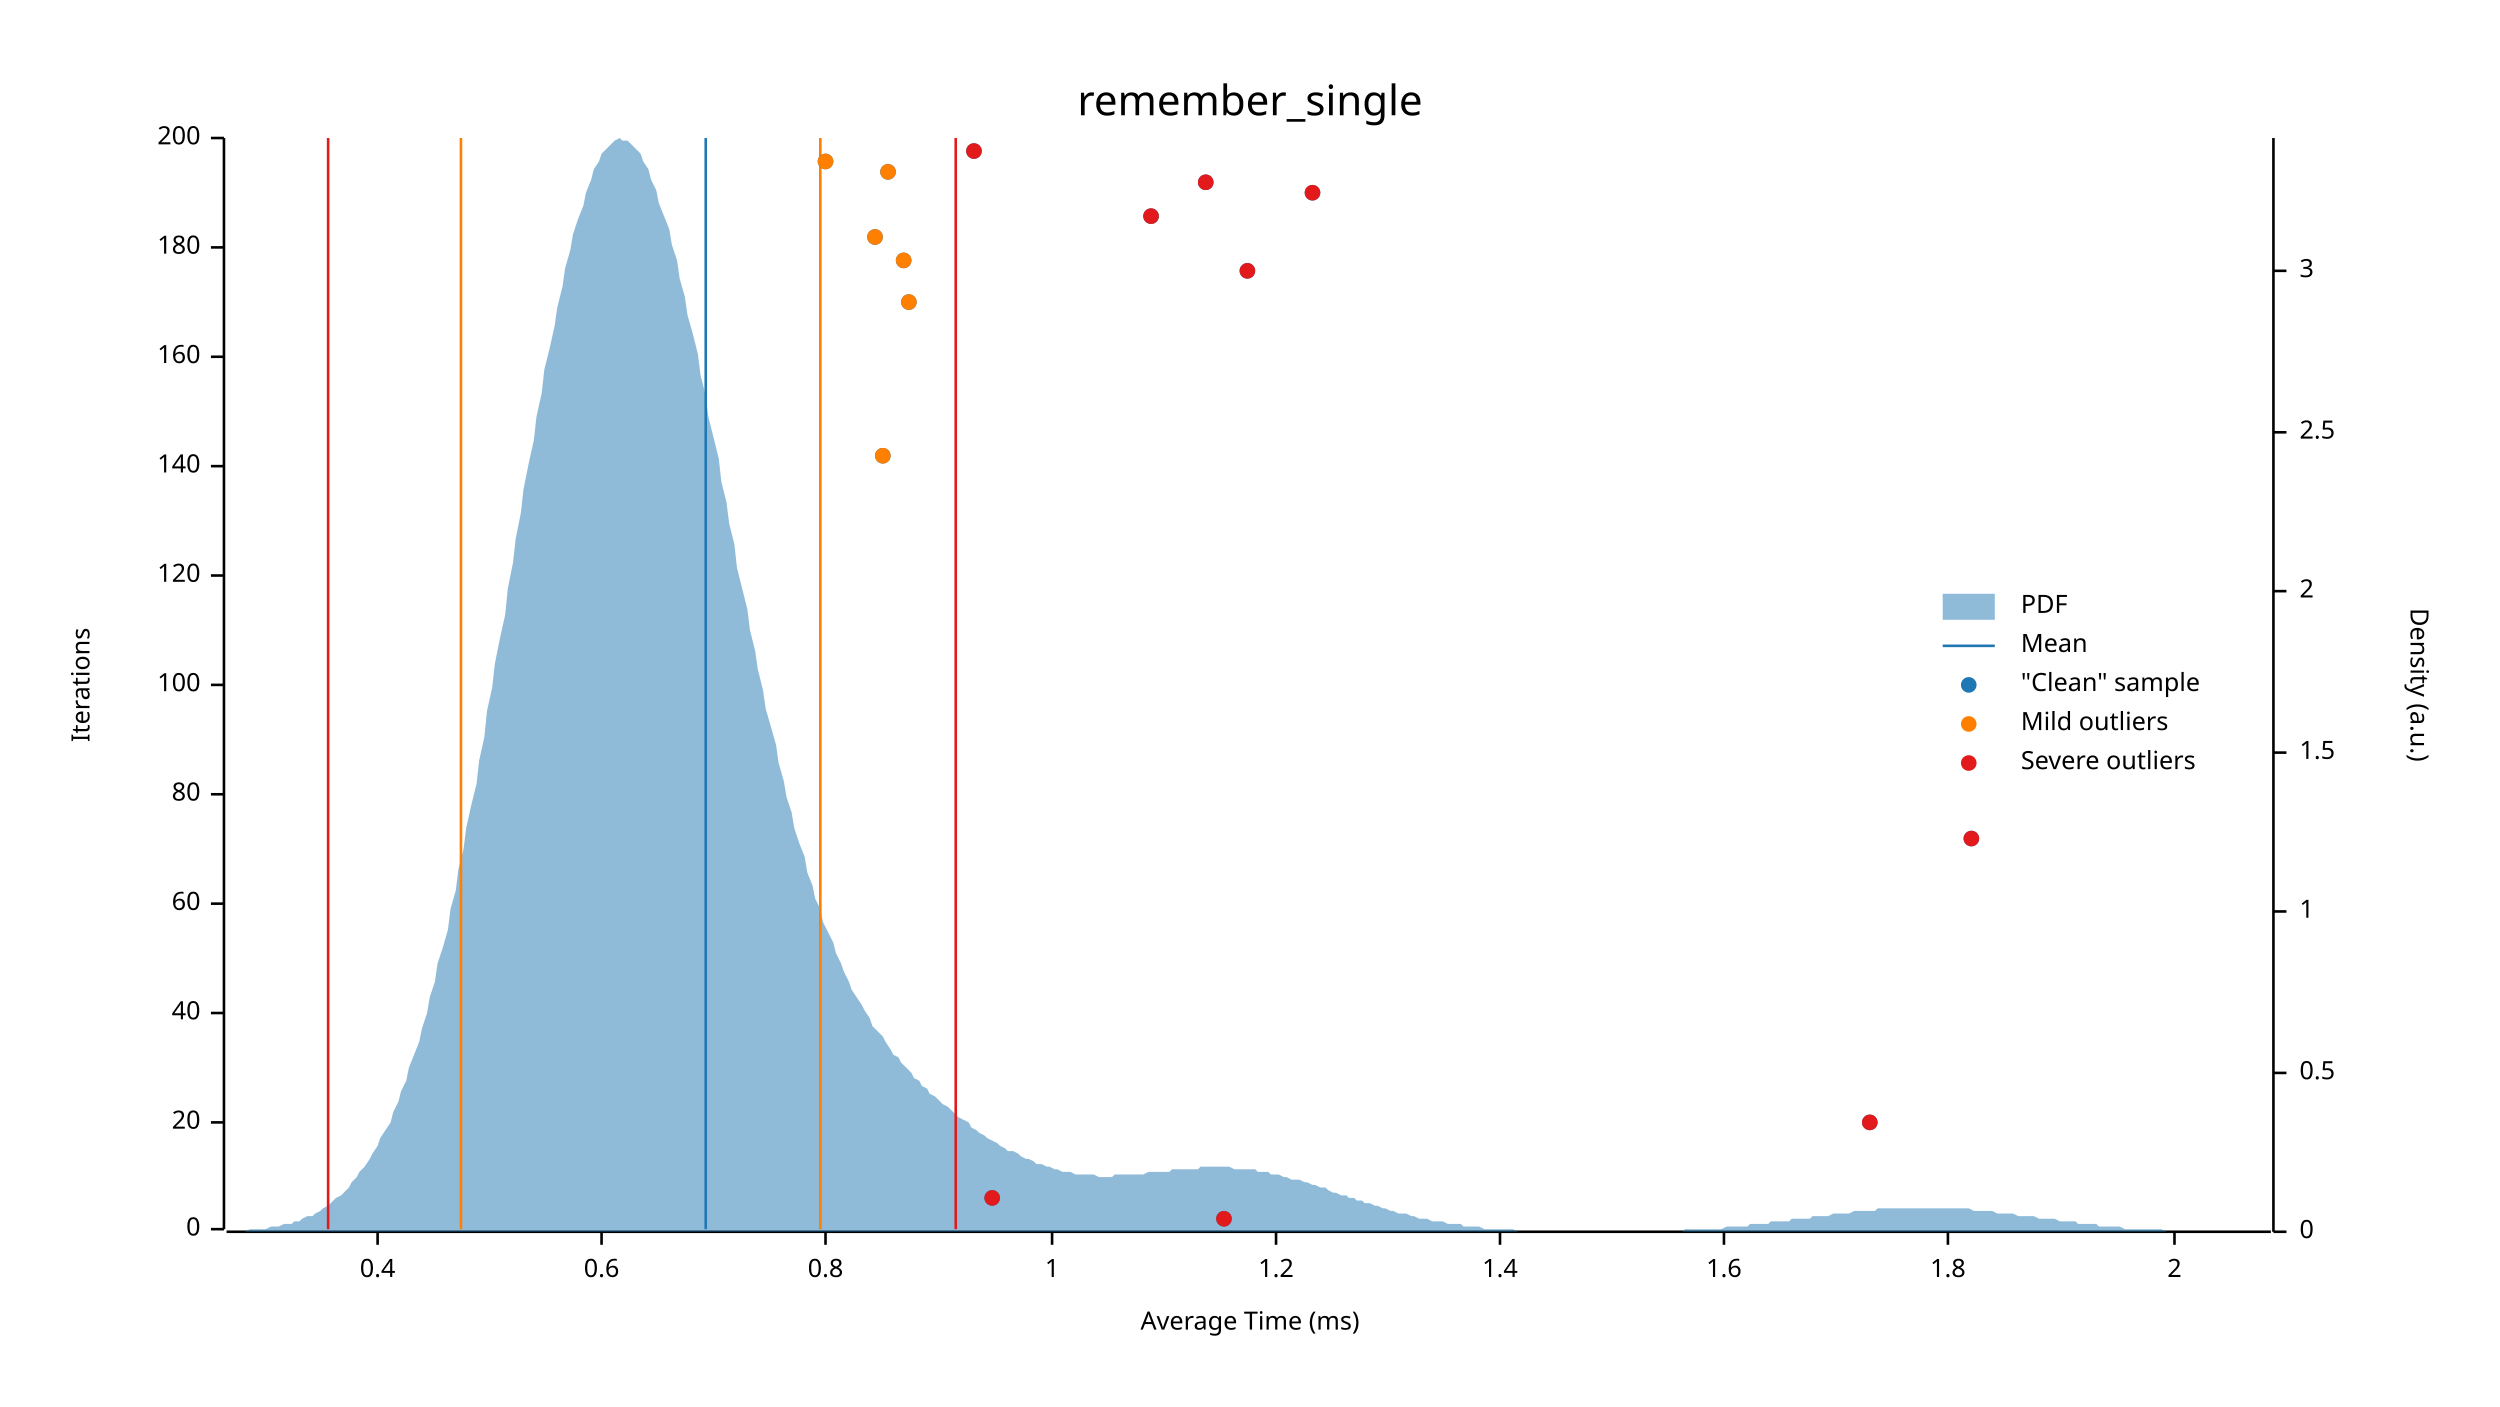
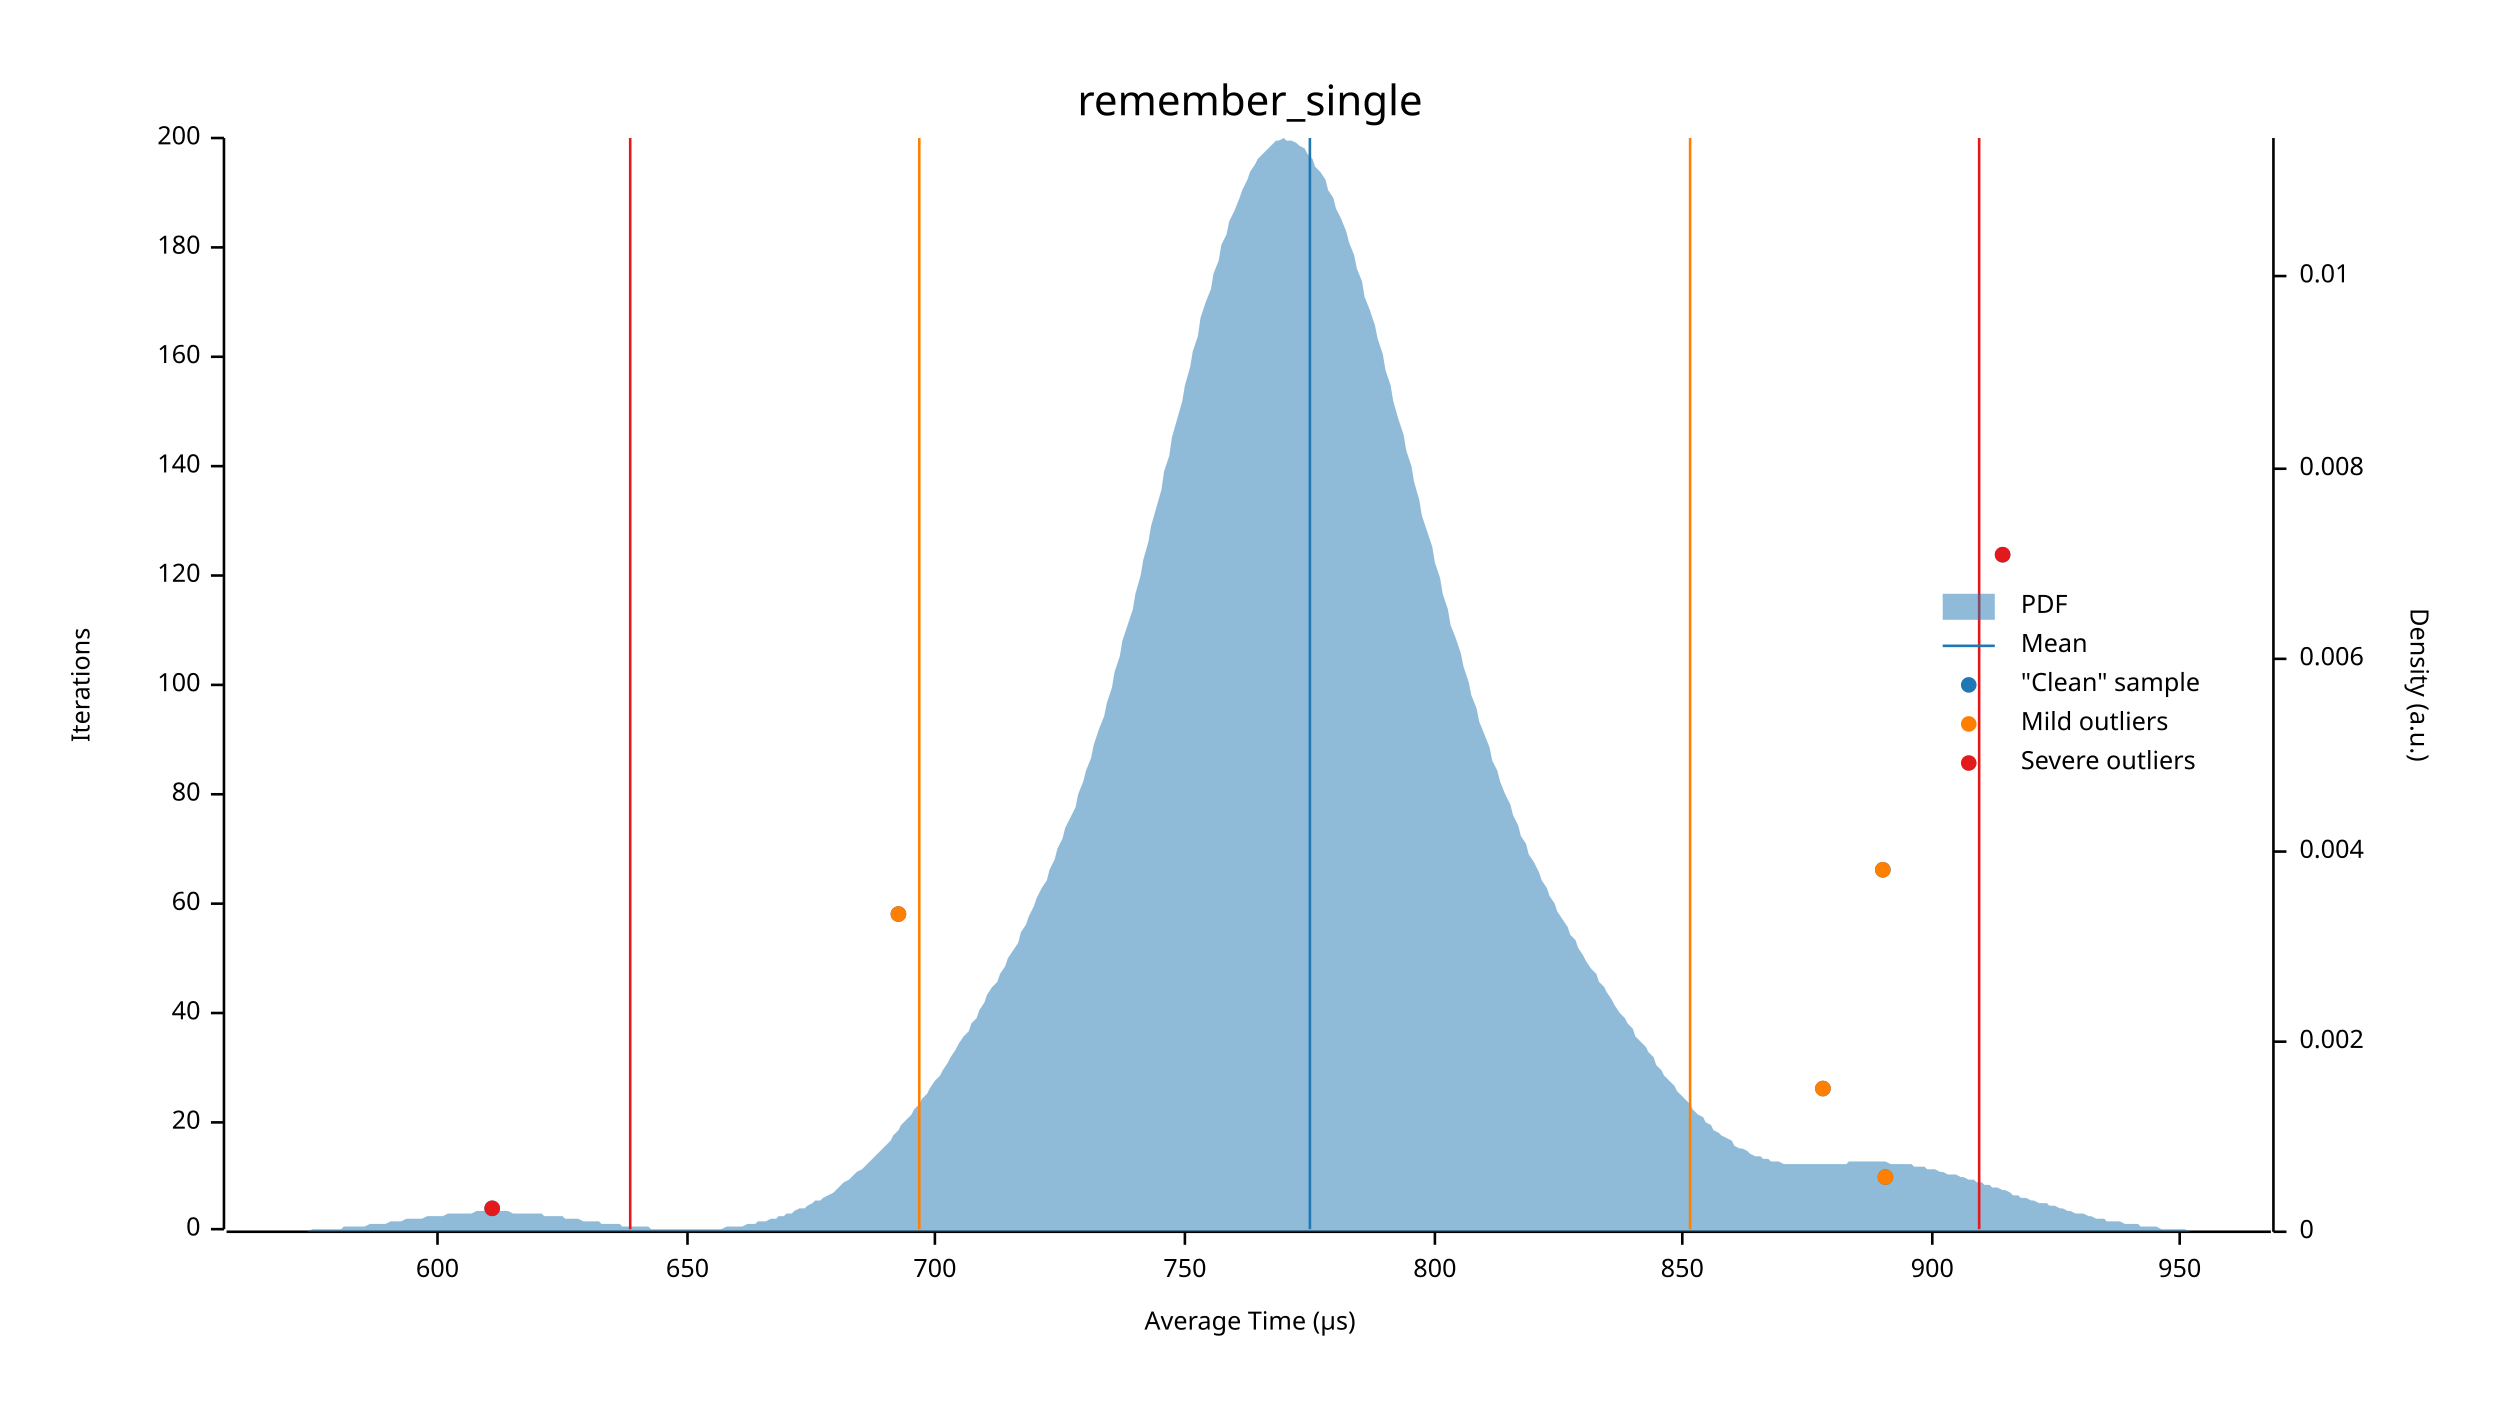
<svg xmlns="http://www.w3.org/2000/svg" width="960" height="540" viewBox="0 0 960 540">
  <text x="480" y="32" dy="0.76em" text-anchor="middle" font-family="sans-serif" font-size="16.129" opacity="1" fill="#000000">
remember_single
</text>
  <text x="27" y="263" dy="0.76em" text-anchor="middle" font-family="sans-serif" font-size="9.677" opacity="1" fill="#000000" transform="rotate(270, 27, 263)">
Iterations
</text>
  <text x="480" y="513" dy="-0.5ex" text-anchor="middle" font-family="sans-serif" font-size="9.677" opacity="1" fill="#000000">
- Average Time (ms)
+ Average Time (µs)
</text>
  <polyline fill="none" opacity="1" stroke="#000000" stroke-width="1" points="86,53 86,472 " />
  <text x="77" y="472" dy="0.5ex" text-anchor="end" font-family="sans-serif" font-size="9.677" opacity="1" fill="#000000">
0
</text>
  <polyline fill="none" opacity="1" stroke="#000000" stroke-width="1" points="81,472 86,472 " />
  <text x="77" y="431" dy="0.5ex" text-anchor="end" font-family="sans-serif" font-size="9.677" opacity="1" fill="#000000">
20
</text>
  <polyline fill="none" opacity="1" stroke="#000000" stroke-width="1" points="81,431 86,431 " />
  <text x="77" y="389" dy="0.5ex" text-anchor="end" font-family="sans-serif" font-size="9.677" opacity="1" fill="#000000">
40
</text>
  <polyline fill="none" opacity="1" stroke="#000000" stroke-width="1" points="81,389 86,389 " />
  <text x="77" y="347" dy="0.5ex" text-anchor="end" font-family="sans-serif" font-size="9.677" opacity="1" fill="#000000">
60
</text>
  <polyline fill="none" opacity="1" stroke="#000000" stroke-width="1" points="81,347 86,347 " />
  <text x="77" y="305" dy="0.5ex" text-anchor="end" font-family="sans-serif" font-size="9.677" opacity="1" fill="#000000">
80
</text>
  <polyline fill="none" opacity="1" stroke="#000000" stroke-width="1" points="81,305 86,305 " />
  <text x="77" y="263" dy="0.5ex" text-anchor="end" font-family="sans-serif" font-size="9.677" opacity="1" fill="#000000">
100
</text>
  <polyline fill="none" opacity="1" stroke="#000000" stroke-width="1" points="81,263 86,263 " />
  <text x="77" y="221" dy="0.5ex" text-anchor="end" font-family="sans-serif" font-size="9.677" opacity="1" fill="#000000">
120
</text>
  <polyline fill="none" opacity="1" stroke="#000000" stroke-width="1" points="81,221 86,221 " />
  <text x="77" y="179" dy="0.5ex" text-anchor="end" font-family="sans-serif" font-size="9.677" opacity="1" fill="#000000">
140
</text>
  <polyline fill="none" opacity="1" stroke="#000000" stroke-width="1" points="81,179 86,179 " />
  <text x="77" y="137" dy="0.5ex" text-anchor="end" font-family="sans-serif" font-size="9.677" opacity="1" fill="#000000">
160
</text>
  <polyline fill="none" opacity="1" stroke="#000000" stroke-width="1" points="81,137 86,137 " />
  <text x="77" y="95" dy="0.5ex" text-anchor="end" font-family="sans-serif" font-size="9.677" opacity="1" fill="#000000">
180
</text>
  <polyline fill="none" opacity="1" stroke="#000000" stroke-width="1" points="81,95 86,95 " />
  <text x="77" y="53" dy="0.5ex" text-anchor="end" font-family="sans-serif" font-size="9.677" opacity="1" fill="#000000">
200
</text>
  <polyline fill="none" opacity="1" stroke="#000000" stroke-width="1" points="81,53 86,53 " />
  <polyline fill="none" opacity="1" stroke="#000000" stroke-width="1" points="87,473 872,473 " />
-   <text x="145" y="483" dy="0.76em" text-anchor="middle" font-family="sans-serif" font-size="9.677" opacity="1" fill="#000000">
- 0.4
+   <text x="168" y="483" dy="0.76em" text-anchor="middle" font-family="sans-serif" font-size="9.677" opacity="1" fill="#000000">
+ 600
</text>
-   <polyline fill="none" opacity="1" stroke="#000000" stroke-width="1" points="145,473 145,478 " />
-   <text x="231" y="483" dy="0.76em" text-anchor="middle" font-family="sans-serif" font-size="9.677" opacity="1" fill="#000000">
- 0.6
+   <polyline fill="none" opacity="1" stroke="#000000" stroke-width="1" points="168,473 168,478 " />
+   <text x="264" y="483" dy="0.76em" text-anchor="middle" font-family="sans-serif" font-size="9.677" opacity="1" fill="#000000">
+ 650
</text>
-   <polyline fill="none" opacity="1" stroke="#000000" stroke-width="1" points="231,473 231,478 " />
-   <text x="317" y="483" dy="0.76em" text-anchor="middle" font-family="sans-serif" font-size="9.677" opacity="1" fill="#000000">
- 0.8
+   <polyline fill="none" opacity="1" stroke="#000000" stroke-width="1" points="264,473 264,478 " />
+   <text x="359" y="483" dy="0.76em" text-anchor="middle" font-family="sans-serif" font-size="9.677" opacity="1" fill="#000000">
+ 700
</text>
-   <polyline fill="none" opacity="1" stroke="#000000" stroke-width="1" points="317,473 317,478 " />
-   <text x="404" y="483" dy="0.76em" text-anchor="middle" font-family="sans-serif" font-size="9.677" opacity="1" fill="#000000">
- 1
+   <polyline fill="none" opacity="1" stroke="#000000" stroke-width="1" points="359,473 359,478 " />
+   <text x="455" y="483" dy="0.76em" text-anchor="middle" font-family="sans-serif" font-size="9.677" opacity="1" fill="#000000">
+ 750
</text>
-   <polyline fill="none" opacity="1" stroke="#000000" stroke-width="1" points="404,473 404,478 " />
-   <text x="490" y="483" dy="0.76em" text-anchor="middle" font-family="sans-serif" font-size="9.677" opacity="1" fill="#000000">
- 1.2
+   <polyline fill="none" opacity="1" stroke="#000000" stroke-width="1" points="455,473 455,478 " />
+   <text x="551" y="483" dy="0.76em" text-anchor="middle" font-family="sans-serif" font-size="9.677" opacity="1" fill="#000000">
+ 800
</text>
-   <polyline fill="none" opacity="1" stroke="#000000" stroke-width="1" points="490,473 490,478 " />
-   <text x="576" y="483" dy="0.76em" text-anchor="middle" font-family="sans-serif" font-size="9.677" opacity="1" fill="#000000">
- 1.4
+   <polyline fill="none" opacity="1" stroke="#000000" stroke-width="1" points="551,473 551,478 " />
+   <text x="646" y="483" dy="0.76em" text-anchor="middle" font-family="sans-serif" font-size="9.677" opacity="1" fill="#000000">
+ 850
</text>
-   <polyline fill="none" opacity="1" stroke="#000000" stroke-width="1" points="576,473 576,478 " />
-   <text x="662" y="483" dy="0.76em" text-anchor="middle" font-family="sans-serif" font-size="9.677" opacity="1" fill="#000000">
- 1.6
+   <polyline fill="none" opacity="1" stroke="#000000" stroke-width="1" points="646,473 646,478 " />
+   <text x="742" y="483" dy="0.76em" text-anchor="middle" font-family="sans-serif" font-size="9.677" opacity="1" fill="#000000">
+ 900
</text>
-   <polyline fill="none" opacity="1" stroke="#000000" stroke-width="1" points="662,473 662,478 " />
-   <text x="748" y="483" dy="0.76em" text-anchor="middle" font-family="sans-serif" font-size="9.677" opacity="1" fill="#000000">
- 1.8
+   <polyline fill="none" opacity="1" stroke="#000000" stroke-width="1" points="742,473 742,478 " />
+   <text x="837" y="483" dy="0.76em" text-anchor="middle" font-family="sans-serif" font-size="9.677" opacity="1" fill="#000000">
+ 950
</text>
-   <polyline fill="none" opacity="1" stroke="#000000" stroke-width="1" points="748,473 748,478 " />
-   <text x="835" y="483" dy="0.76em" text-anchor="middle" font-family="sans-serif" font-size="9.677" opacity="1" fill="#000000">
- 2
- </text>
-   <polyline fill="none" opacity="1" stroke="#000000" stroke-width="1" points="835,473 835,478 " />
+   <polyline fill="none" opacity="1" stroke="#000000" stroke-width="1" points="837,473 837,478 " />
  <text x="933" y="263" dy="0.76em" text-anchor="middle" font-family="sans-serif" font-size="9.677" opacity="1" fill="#000000" transform="rotate(90, 933, 263)">
Density (a.u.)
</text>
  <polyline fill="none" opacity="1" stroke="#000000" stroke-width="1" points="873,53 873,473 " />
  <text x="883" y="473" dy="0.5ex" text-anchor="start" font-family="sans-serif" font-size="9.677" opacity="1" fill="#000000">
0
</text>
  <polyline fill="none" opacity="1" stroke="#000000" stroke-width="1" points="873,473 878,473 " />
-   <text x="883" y="412" dy="0.5ex" text-anchor="start" font-family="sans-serif" font-size="9.677" opacity="1" fill="#000000">
- 0.5
+   <text x="883" y="400" dy="0.5ex" text-anchor="start" font-family="sans-serif" font-size="9.677" opacity="1" fill="#000000">
+ 0.002
</text>
-   <polyline fill="none" opacity="1" stroke="#000000" stroke-width="1" points="873,412 878,412 " />
-   <text x="883" y="350" dy="0.5ex" text-anchor="start" font-family="sans-serif" font-size="9.677" opacity="1" fill="#000000">
- 1
+   <polyline fill="none" opacity="1" stroke="#000000" stroke-width="1" points="873,400 878,400 " />
+   <text x="883" y="327" dy="0.5ex" text-anchor="start" font-family="sans-serif" font-size="9.677" opacity="1" fill="#000000">
+ 0.004
</text>
-   <polyline fill="none" opacity="1" stroke="#000000" stroke-width="1" points="873,350 878,350 " />
-   <text x="883" y="289" dy="0.5ex" text-anchor="start" font-family="sans-serif" font-size="9.677" opacity="1" fill="#000000">
- 1.5
+   <polyline fill="none" opacity="1" stroke="#000000" stroke-width="1" points="873,327 878,327 " />
+   <text x="883" y="253" dy="0.5ex" text-anchor="start" font-family="sans-serif" font-size="9.677" opacity="1" fill="#000000">
+ 0.006
</text>
-   <polyline fill="none" opacity="1" stroke="#000000" stroke-width="1" points="873,289 878,289 " />
-   <text x="883" y="227" dy="0.5ex" text-anchor="start" font-family="sans-serif" font-size="9.677" opacity="1" fill="#000000">
- 2
+   <polyline fill="none" opacity="1" stroke="#000000" stroke-width="1" points="873,253 878,253 " />
+   <text x="883" y="180" dy="0.5ex" text-anchor="start" font-family="sans-serif" font-size="9.677" opacity="1" fill="#000000">
+ 0.008
</text>
-   <polyline fill="none" opacity="1" stroke="#000000" stroke-width="1" points="873,227 878,227 " />
-   <text x="883" y="166" dy="0.5ex" text-anchor="start" font-family="sans-serif" font-size="9.677" opacity="1" fill="#000000">
- 2.5
+   <polyline fill="none" opacity="1" stroke="#000000" stroke-width="1" points="873,180 878,180 " />
+   <text x="883" y="106" dy="0.5ex" text-anchor="start" font-family="sans-serif" font-size="9.677" opacity="1" fill="#000000">
+ 0.01
</text>
-   <polyline fill="none" opacity="1" stroke="#000000" stroke-width="1" points="873,166 878,166 " />
-   <text x="883" y="104" dy="0.5ex" text-anchor="start" font-family="sans-serif" font-size="9.677" opacity="1" fill="#000000">
- 3
- </text>
-   <polyline fill="none" opacity="1" stroke="#000000" stroke-width="1" points="873,104 878,104 " />
-   <polygon opacity="0.5" fill="#1F78B4" points="87,473 88,473 90,473 91,473 93,473 94,473 96,472 98,472 99,472 101,472 102,472 104,471 105,471 107,471 109,470 110,470 112,470 113,469 115,469 116,468 118,467 120,467 121,466 123,465 124,464 126,463 127,462 129,460 131,459 132,458 134,456 135,454 137,452 138,450 140,448 142,445 143,443 145,440 146,437 148,434 150,431 151,427 153,423 154,419 156,415 157,410 159,405 161,400 162,395 164,389 165,383 167,377 168,370 170,364 172,357 173,349 175,342 176,334 178,326 179,318 181,309 183,301 184,292 186,283 187,273 189,264 190,255 192,245 194,236 195,226 197,216 198,207 200,197 201,188 203,178 205,169 206,160 208,151 209,142 211,134 213,125 214,118 216,110 217,103 219,96 220,90 222,84 224,79 225,74 227,69 228,65 230,62 231,59 233,57 235,55 236,54 238,53 239,54 241,54 242,55 244,57 246,59 247,62 249,65 250,69 252,73 253,78 255,83 257,88 258,94 260,100 261,107 263,114 264,121 266,128 268,136 269,144 271,152 272,160 274,168 276,176 277,185 279,193 280,201 282,209 283,218 285,226 287,234 288,242 290,250 291,257 293,265 294,272 296,279 298,286 299,293 301,300 302,306 304,312 305,318 307,324 309,329 310,335 312,340 313,345 315,349 316,354 318,358 320,362 321,366 323,370 324,373 326,377 327,380 329,383 331,386 332,388 334,391 335,394 337,396 339,398 340,400 342,403 343,405 345,406 346,408 348,410 350,412 351,414 353,415 354,417 356,418 357,420 359,421 361,423 362,424 364,425 365,426 367,428 368,429 370,430 372,431 373,433 375,434 376,435 378,436 379,437 381,438 383,439 384,440 386,441 387,442 389,442 391,443 392,444 394,445 395,445 397,446 398,447 400,447 402,448 403,448 405,449 406,449 408,450 409,450 411,450 413,451 414,451 416,451 417,451 419,451 420,451 422,452 424,452 425,452 427,452 428,451 430,451 431,451 433,451 435,451 436,451 438,451 439,451 441,450 442,450 444,450 446,450 447,450 449,450 450,449 452,449 454,449 455,449 457,449 458,449 460,449 461,448 463,448 465,448 466,448 468,448 469,448 471,448 472,448 474,449 476,449 477,449 479,449 480,449 482,449 483,450 485,450 487,450 488,451 490,451 491,451 493,452 494,452 496,453 498,453 499,453 501,454 502,454 504,455 505,455 507,456 509,456 510,457 512,458 513,458 515,459 517,459 518,460 520,460 521,461 523,461 524,462 526,462 528,463 529,463 531,464 532,464 534,465 535,465 537,466 539,466 540,466 542,467 543,467 545,468 546,468 548,468 550,469 551,469 553,469 554,469 556,470 557,470 559,470 561,470 562,471 564,471 565,471 567,471 568,471 570,472 572,472 573,472 575,472 576,472 578,472 580,472 581,472 583,473 584,473 586,473 587,473 589,473 591,473 592,473 594,473 595,473 597,473 598,473 600,473 602,473 603,473 605,473 606,473 608,473 609,473 611,473 613,473 614,473 616,473 617,473 619,473 620,473 622,473 624,473 625,473 627,473 628,473 630,473 632,473 633,473 635,473 636,473 638,473 639,473 641,473 643,473 644,473 646,473 647,472 649,472 650,472 652,472 654,472 655,472 657,472 658,472 660,472 661,472 663,471 665,471 666,471 668,471 669,471 671,471 672,470 674,470 676,470 677,470 679,470 680,469 682,469 683,469 685,469 687,469 688,468 690,468 691,468 693,468 695,468 696,467 698,467 699,467 701,467 702,467 704,466 706,466 707,466 709,466 710,466 712,465 713,465 715,465 717,465 718,465 720,465 721,464 723,464 724,464 726,464 728,464 729,464 731,464 732,464 734,464 735,464 737,464 739,464 740,464 742,464 743,464 745,464 746,464 748,464 750,464 751,464 753,464 754,464 756,464 758,465 759,465 761,465 762,465 764,465 765,465 767,466 769,466 770,466 772,466 773,466 775,467 776,467 778,467 780,467 781,467 783,468 784,468 786,468 787,468 789,468 791,469 792,469 794,469 795,469 797,469 798,470 800,470 802,470 803,470 805,470 806,471 808,471 809,471 811,471 813,471 814,471 816,472 817,472 819,472 821,472 822,472 824,472 825,472 827,472 828,472 830,472 832,473 833,473 835,473 836,473 838,473 839,473 841,473 843,473 844,473 846,473 847,473 849,473 850,473 852,473 854,473 855,473 857,473 858,473 860,473 861,473 863,473 865,473 866,473 868,473 869,473 871,473 873,473 873,473 87,473 " />
-   <polyline fill="none" opacity="1" stroke="#1F78B4" stroke-width="1" points="271,472 271,53 " />
-   <polyline fill="none" opacity="1" stroke="#FF7F00" stroke-width="1" points="177,472 177,53 " />
-   <polyline fill="none" opacity="1" stroke="#FF7F00" stroke-width="1" points="315,472 315,53 " />
-   <polyline fill="none" opacity="1" stroke="#E31A1C" stroke-width="1" points="126,472 126,53 " />
-   <polyline fill="none" opacity="1" stroke="#E31A1C" stroke-width="1" points="367,472 367,53 " />
-   <circle cx="470" cy="468" r="3" opacity="1" fill="#1F78B4" stroke="none" stroke-width="1" />
-   <circle cx="381" cy="460" r="3" opacity="1" fill="#1F78B4" stroke="none" stroke-width="1" />
-   <circle cx="718" cy="431" r="3" opacity="1" fill="#1F78B4" stroke="none" stroke-width="1" />
-   <circle cx="757" cy="322" r="3" opacity="1" fill="#1F78B4" stroke="none" stroke-width="1" />
-   <circle cx="339" cy="175" r="3" opacity="1" fill="#1F78B4" stroke="none" stroke-width="1" />
-   <circle cx="349" cy="116" r="3" opacity="1" fill="#1F78B4" stroke="none" stroke-width="1" />
-   <circle cx="479" cy="104" r="3" opacity="1" fill="#1F78B4" stroke="none" stroke-width="1" />
-   <circle cx="347" cy="100" r="3" opacity="1" fill="#1F78B4" stroke="none" stroke-width="1" />
-   <circle cx="336" cy="91" r="3" opacity="1" fill="#1F78B4" stroke="none" stroke-width="1" />
-   <circle cx="442" cy="83" r="3" opacity="1" fill="#1F78B4" stroke="none" stroke-width="1" />
-   <circle cx="504" cy="74" r="3" opacity="1" fill="#1F78B4" stroke="none" stroke-width="1" />
-   <circle cx="463" cy="70" r="3" opacity="1" fill="#1F78B4" stroke="none" stroke-width="1" />
-   <circle cx="341" cy="66" r="3" opacity="1" fill="#1F78B4" stroke="none" stroke-width="1" />
-   <circle cx="317" cy="62" r="3" opacity="1" fill="#1F78B4" stroke="none" stroke-width="1" />
-   <circle cx="374" cy="58" r="3" opacity="1" fill="#1F78B4" stroke="none" stroke-width="1" />
-   <circle cx="339" cy="175" r="3" opacity="1" fill="#FF7F00" stroke="none" stroke-width="1" />
-   <circle cx="349" cy="116" r="3" opacity="1" fill="#FF7F00" stroke="none" stroke-width="1" />
-   <circle cx="347" cy="100" r="3" opacity="1" fill="#FF7F00" stroke="none" stroke-width="1" />
-   <circle cx="336" cy="91" r="3" opacity="1" fill="#FF7F00" stroke="none" stroke-width="1" />
-   <circle cx="341" cy="66" r="3" opacity="1" fill="#FF7F00" stroke="none" stroke-width="1" />
-   <circle cx="317" cy="62" r="3" opacity="1" fill="#FF7F00" stroke="none" stroke-width="1" />
-   <circle cx="470" cy="468" r="3" opacity="1" fill="#E31A1C" stroke="none" stroke-width="1" />
-   <circle cx="381" cy="460" r="3" opacity="1" fill="#E31A1C" stroke="none" stroke-width="1" />
-   <circle cx="718" cy="431" r="3" opacity="1" fill="#E31A1C" stroke="none" stroke-width="1" />
-   <circle cx="757" cy="322" r="3" opacity="1" fill="#E31A1C" stroke="none" stroke-width="1" />
-   <circle cx="479" cy="104" r="3" opacity="1" fill="#E31A1C" stroke="none" stroke-width="1" />
-   <circle cx="442" cy="83" r="3" opacity="1" fill="#E31A1C" stroke="none" stroke-width="1" />
-   <circle cx="504" cy="74" r="3" opacity="1" fill="#E31A1C" stroke="none" stroke-width="1" />
-   <circle cx="463" cy="70" r="3" opacity="1" fill="#E31A1C" stroke="none" stroke-width="1" />
-   <circle cx="374" cy="58" r="3" opacity="1" fill="#E31A1C" stroke="none" stroke-width="1" />
+   <polyline fill="none" opacity="1" stroke="#000000" stroke-width="1" points="873,106 878,106 " />
+   <polygon opacity="0.5" fill="#1F78B4" points="87,473 88,473 90,473 91,473 93,473 94,473 96,473 98,473 99,473 101,473 102,473 104,473 105,473 107,473 109,473 110,473 112,473 113,473 115,473 116,473 118,473 120,472 121,472 123,472 124,472 126,472 127,472 129,472 131,472 132,471 134,471 135,471 137,471 138,471 140,471 142,470 143,470 145,470 146,470 148,470 150,469 151,469 153,469 154,469 156,468 157,468 159,468 161,468 162,468 164,467 165,467 167,467 168,467 170,467 172,466 173,466 175,466 176,466 178,466 179,466 181,466 183,465 184,465 186,465 187,465 189,465 190,465 192,465 194,465 195,465 197,466 198,466 200,466 201,466 203,466 205,466 206,466 208,466 209,467 211,467 213,467 214,467 216,467 217,468 219,468 220,468 222,468 224,469 225,469 227,469 228,469 230,469 231,470 233,470 235,470 236,470 238,470 239,471 241,471 242,471 244,471 246,471 247,471 249,471 250,472 252,472 253,472 255,472 257,472 258,472 260,472 261,472 263,472 264,472 266,472 268,472 269,472 271,472 272,472 274,472 276,472 277,472 279,471 280,471 282,471 283,471 285,471 287,470 288,470 290,470 291,469 293,469 294,469 296,468 298,468 299,467 301,467 302,466 304,466 305,465 307,464 309,464 310,463 312,462 313,461 315,461 316,460 318,459 320,458 321,457 323,455 324,454 326,453 327,452 329,450 331,449 332,448 334,446 335,445 337,443 339,441 340,440 342,438 343,436 345,434 346,432 348,430 350,428 351,426 353,424 354,422 356,420 357,418 359,415 361,413 362,411 364,408 365,406 367,403 368,401 370,398 372,396 373,393 375,391 376,388 378,385 379,382 381,379 383,377 384,374 386,371 387,368 389,365 391,362 392,358 394,355 395,352 397,348 398,345 400,341 402,338 403,334 405,330 406,326 408,322 409,318 411,314 413,310 414,305 416,300 417,296 419,291 420,286 422,280 424,275 425,270 427,264 428,258 430,252 431,246 433,240 435,234 436,228 438,221 439,215 441,208 442,202 444,195 446,188 447,181 449,175 450,168 452,161 454,154 455,148 457,141 458,135 460,129 461,122 463,116 465,111 466,105 468,100 469,94 471,90 472,85 474,81 476,76 477,73 479,69 480,66 482,63 483,61 485,59 487,57 488,56 490,54 491,54 493,53 494,54 496,54 498,55 499,56 501,57 502,59 504,61 505,64 507,66 509,69 510,73 512,76 513,80 515,84 517,89 518,93 520,98 521,103 523,108 524,114 526,119 528,125 529,130 531,136 532,142 534,148 535,154 537,161 539,167 540,173 542,179 543,185 545,192 546,198 548,204 550,210 551,216 553,222 554,228 556,234 557,240 559,245 561,251 562,256 564,262 565,267 567,272 568,277 570,282 572,287 573,292 575,296 576,300 578,305 580,309 581,313 583,317 584,321 586,324 587,328 589,331 591,335 592,338 594,341 595,344 597,347 598,350 600,353 602,356 603,359 605,361 606,364 608,367 609,369 611,372 613,374 614,377 616,379 617,381 619,384 620,386 622,389 624,391 625,393 627,395 628,398 630,400 632,402 633,404 635,406 636,409 638,411 639,413 641,415 643,417 644,419 646,421 647,422 649,424 650,426 652,428 654,429 655,431 657,432 658,434 660,435 661,436 663,437 665,438 666,440 668,441 669,441 671,442 672,443 674,444 676,444 677,445 679,445 680,446 682,446 683,446 685,447 687,447 688,447 690,447 691,447 693,447 695,447 696,447 698,447 699,447 701,447 702,447 704,447 706,447 707,447 709,447 710,446 712,446 713,446 715,446 717,446 718,446 720,446 721,446 723,446 724,446 726,447 728,447 729,447 731,447 732,447 734,447 735,448 737,448 739,448 740,449 742,449 743,449 745,450 746,450 748,451 750,451 751,451 753,452 754,452 756,453 758,453 759,454 761,454 762,455 764,455 765,456 767,456 769,457 770,457 772,458 773,459 775,459 776,460 778,460 780,461 781,461 783,462 784,462 786,462 787,463 789,463 791,464 792,464 794,465 795,465 797,466 798,466 800,466 802,467 803,467 805,468 806,468 808,468 809,469 811,469 813,469 814,469 816,470 817,470 819,470 821,470 822,471 824,471 825,471 827,471 828,471 830,472 832,472 833,472 835,472 836,472 838,472 839,472 841,473 843,473 844,473 846,473 847,473 849,473 850,473 852,473 854,473 855,473 857,473 858,473 860,473 861,473 863,473 865,473 866,473 868,473 869,473 871,473 873,473 873,473 87,473 " />
+   <polyline fill="none" opacity="1" stroke="#1F78B4" stroke-width="1" points="503,472 503,53 " />
+   <polyline fill="none" opacity="1" stroke="#FF7F00" stroke-width="1" points="353,472 353,53 " />
+   <polyline fill="none" opacity="1" stroke="#FF7F00" stroke-width="1" points="649,472 649,53 " />
+   <polyline fill="none" opacity="1" stroke="#E31A1C" stroke-width="1" points="242,472 242,53 " />
+   <polyline fill="none" opacity="1" stroke="#E31A1C" stroke-width="1" points="760,472 760,53 " />
+   <circle cx="189" cy="464" r="3" opacity="1" fill="#1F78B4" stroke="none" stroke-width="1" />
+   <circle cx="724" cy="452" r="3" opacity="1" fill="#1F78B4" stroke="none" stroke-width="1" />
+   <circle cx="700" cy="418" r="3" opacity="1" fill="#1F78B4" stroke="none" stroke-width="1" />
+   <circle cx="345" cy="351" r="3" opacity="1" fill="#1F78B4" stroke="none" stroke-width="1" />
+   <circle cx="723" cy="334" r="3" opacity="1" fill="#1F78B4" stroke="none" stroke-width="1" />
+   <circle cx="769" cy="213" r="3" opacity="1" fill="#1F78B4" stroke="none" stroke-width="1" />
+   <circle cx="724" cy="452" r="3" opacity="1" fill="#FF7F00" stroke="none" stroke-width="1" />
+   <circle cx="700" cy="418" r="3" opacity="1" fill="#FF7F00" stroke="none" stroke-width="1" />
+   <circle cx="345" cy="351" r="3" opacity="1" fill="#FF7F00" stroke="none" stroke-width="1" />
+   <circle cx="723" cy="334" r="3" opacity="1" fill="#FF7F00" stroke="none" stroke-width="1" />
+   <circle cx="189" cy="464" r="3" opacity="1" fill="#E31A1C" stroke="none" stroke-width="1" />
+   <circle cx="769" cy="213" r="3" opacity="1" fill="#E31A1C" stroke="none" stroke-width="1" />
  <text x="776" y="228" dy="0.76em" text-anchor="start" font-family="sans-serif" font-size="9.677" opacity="1" fill="#000000">
PDF
</text>
  <text x="776" y="243" dy="0.76em" text-anchor="start" font-family="sans-serif" font-size="9.677" opacity="1" fill="#000000">
Mean
</text>
  <text x="776" y="258" dy="0.76em" text-anchor="start" font-family="sans-serif" font-size="9.677" opacity="1" fill="#000000">
"Clean" sample
</text>
  <text x="776" y="273" dy="0.76em" text-anchor="start" font-family="sans-serif" font-size="9.677" opacity="1" fill="#000000">
Mild outliers
</text>
  <text x="776" y="288" dy="0.76em" text-anchor="start" font-family="sans-serif" font-size="9.677" opacity="1" fill="#000000">
Severe outliers
</text>
  <rect x="746" y="228" width="20" height="10" opacity="0.5" fill="#1F78B4" stroke="none" />
  <polyline fill="none" opacity="1" stroke="#1F78B4" stroke-width="1" points="746,248 766,248 " />
  <circle cx="756" cy="263" r="3" opacity="1" fill="#1F78B4" stroke="none" stroke-width="1" />
  <circle cx="756" cy="278" r="3" opacity="1" fill="#FF7F00" stroke="none" stroke-width="1" />
  <circle cx="756" cy="293" r="3" opacity="1" fill="#E31A1C" stroke="none" stroke-width="1" />
</svg>
